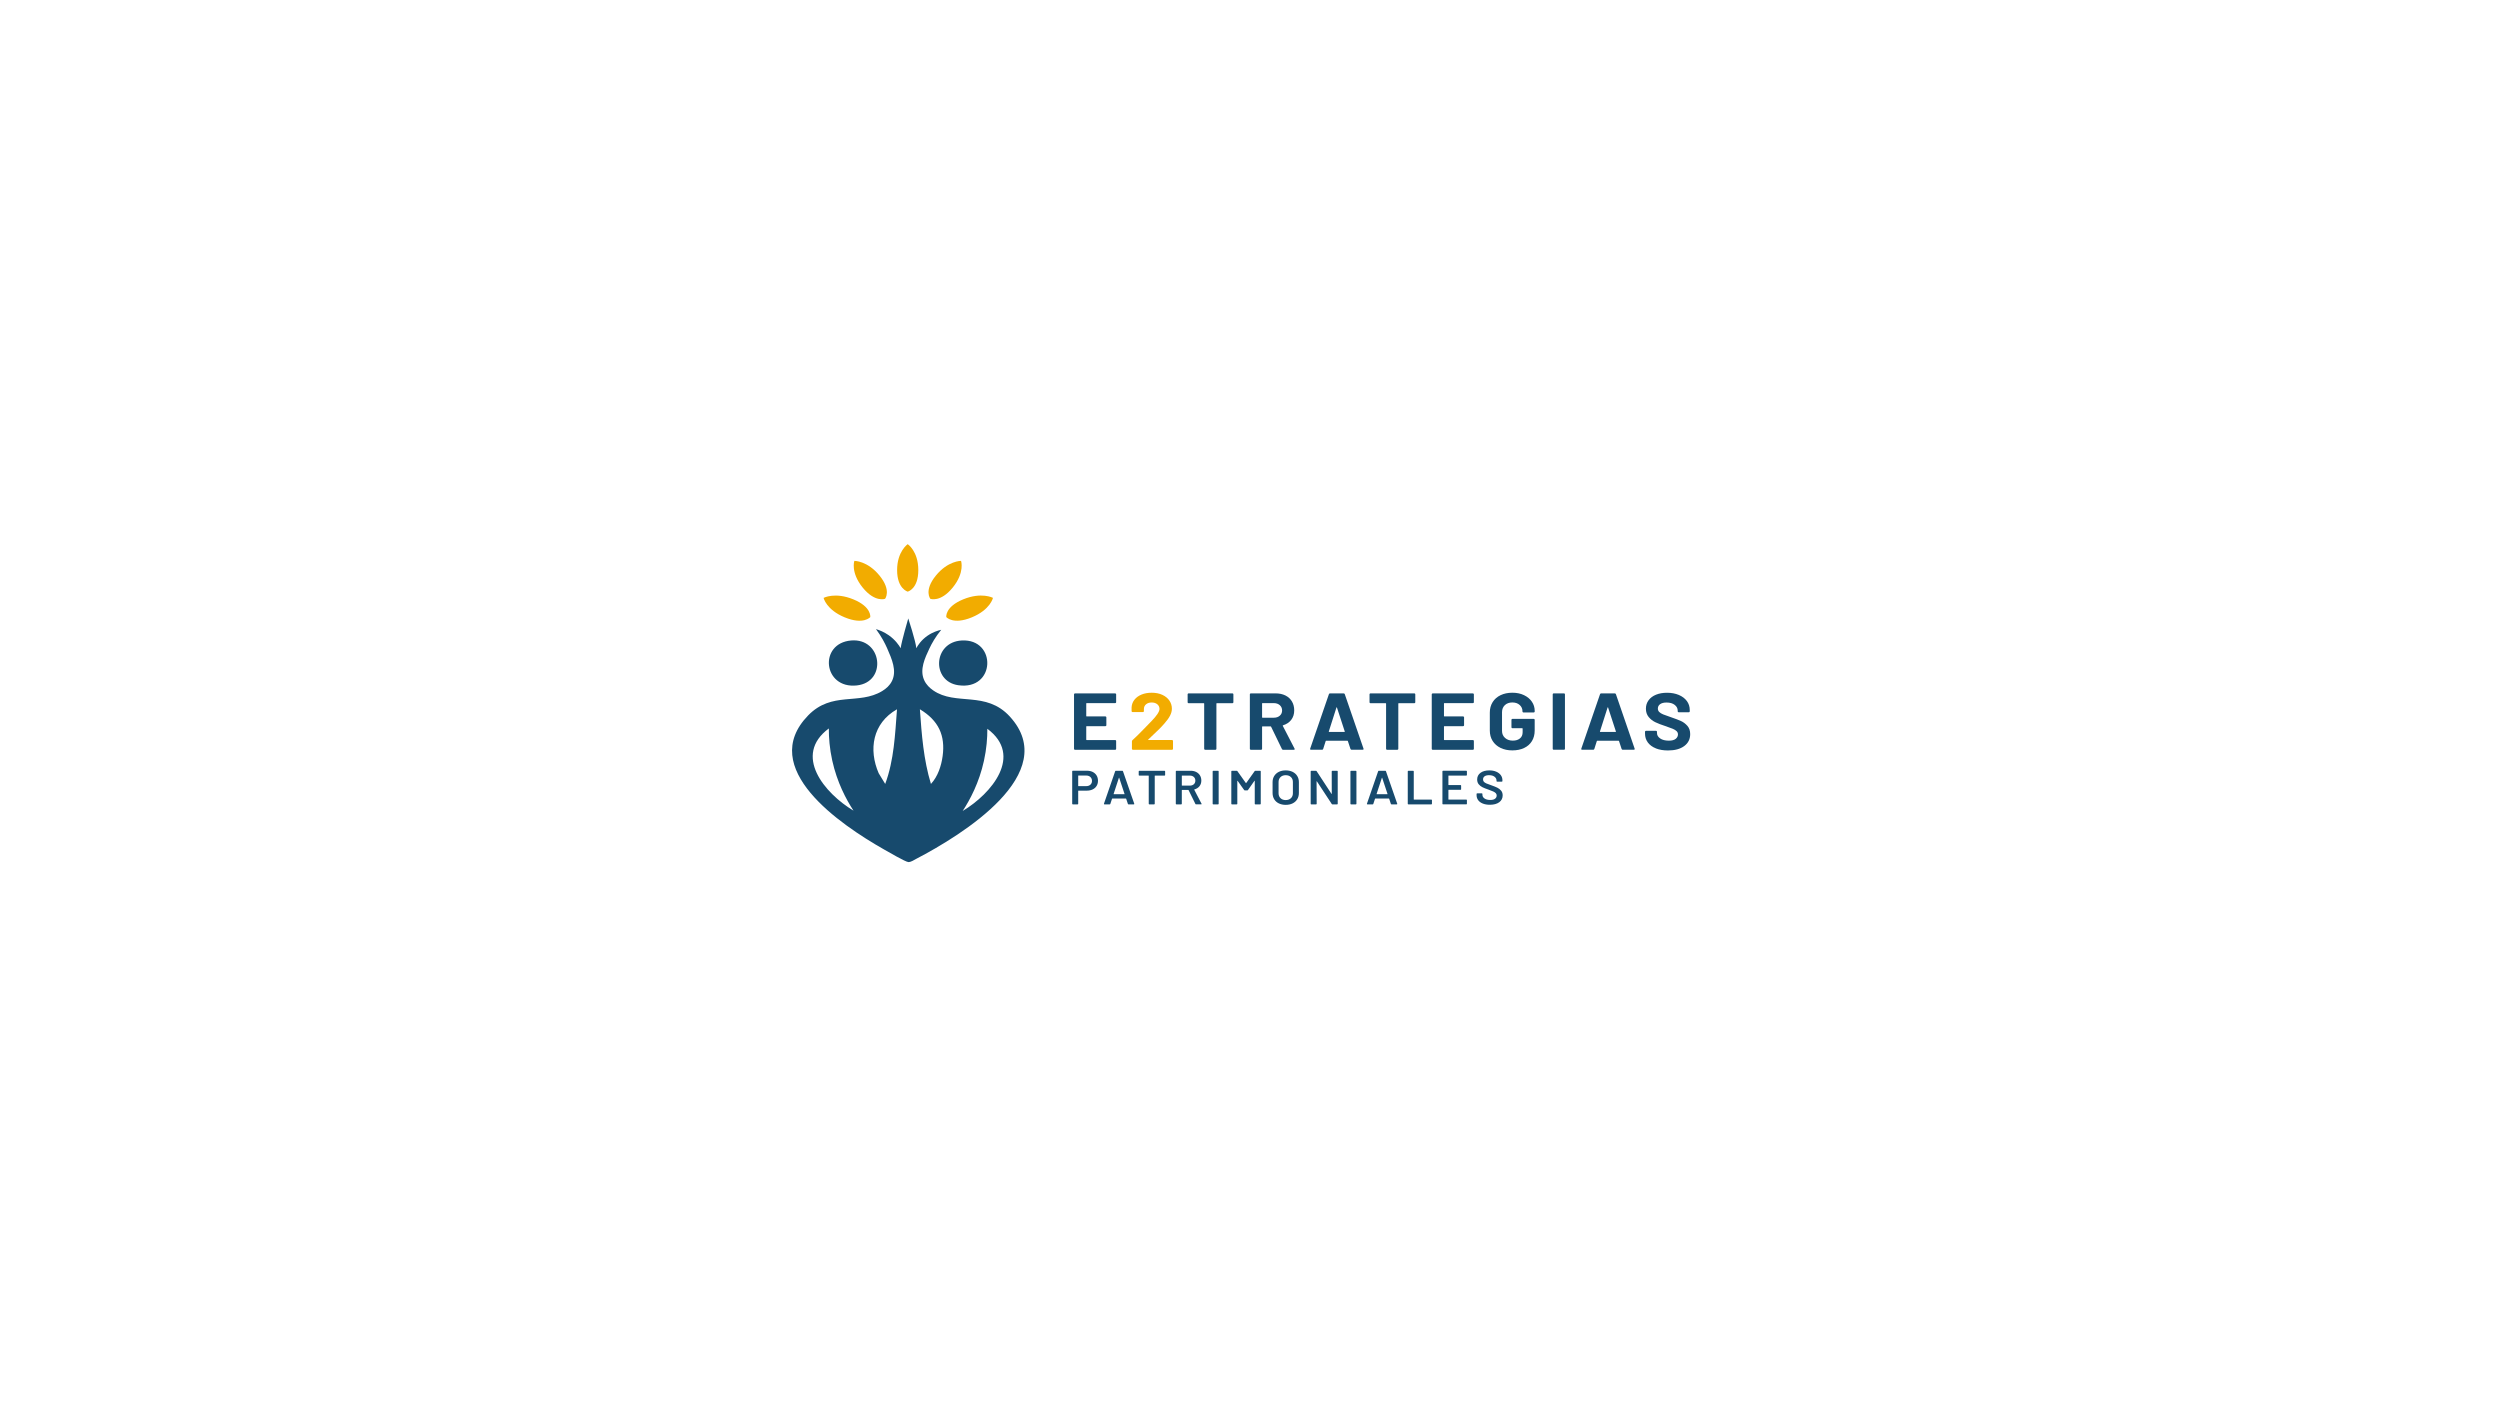
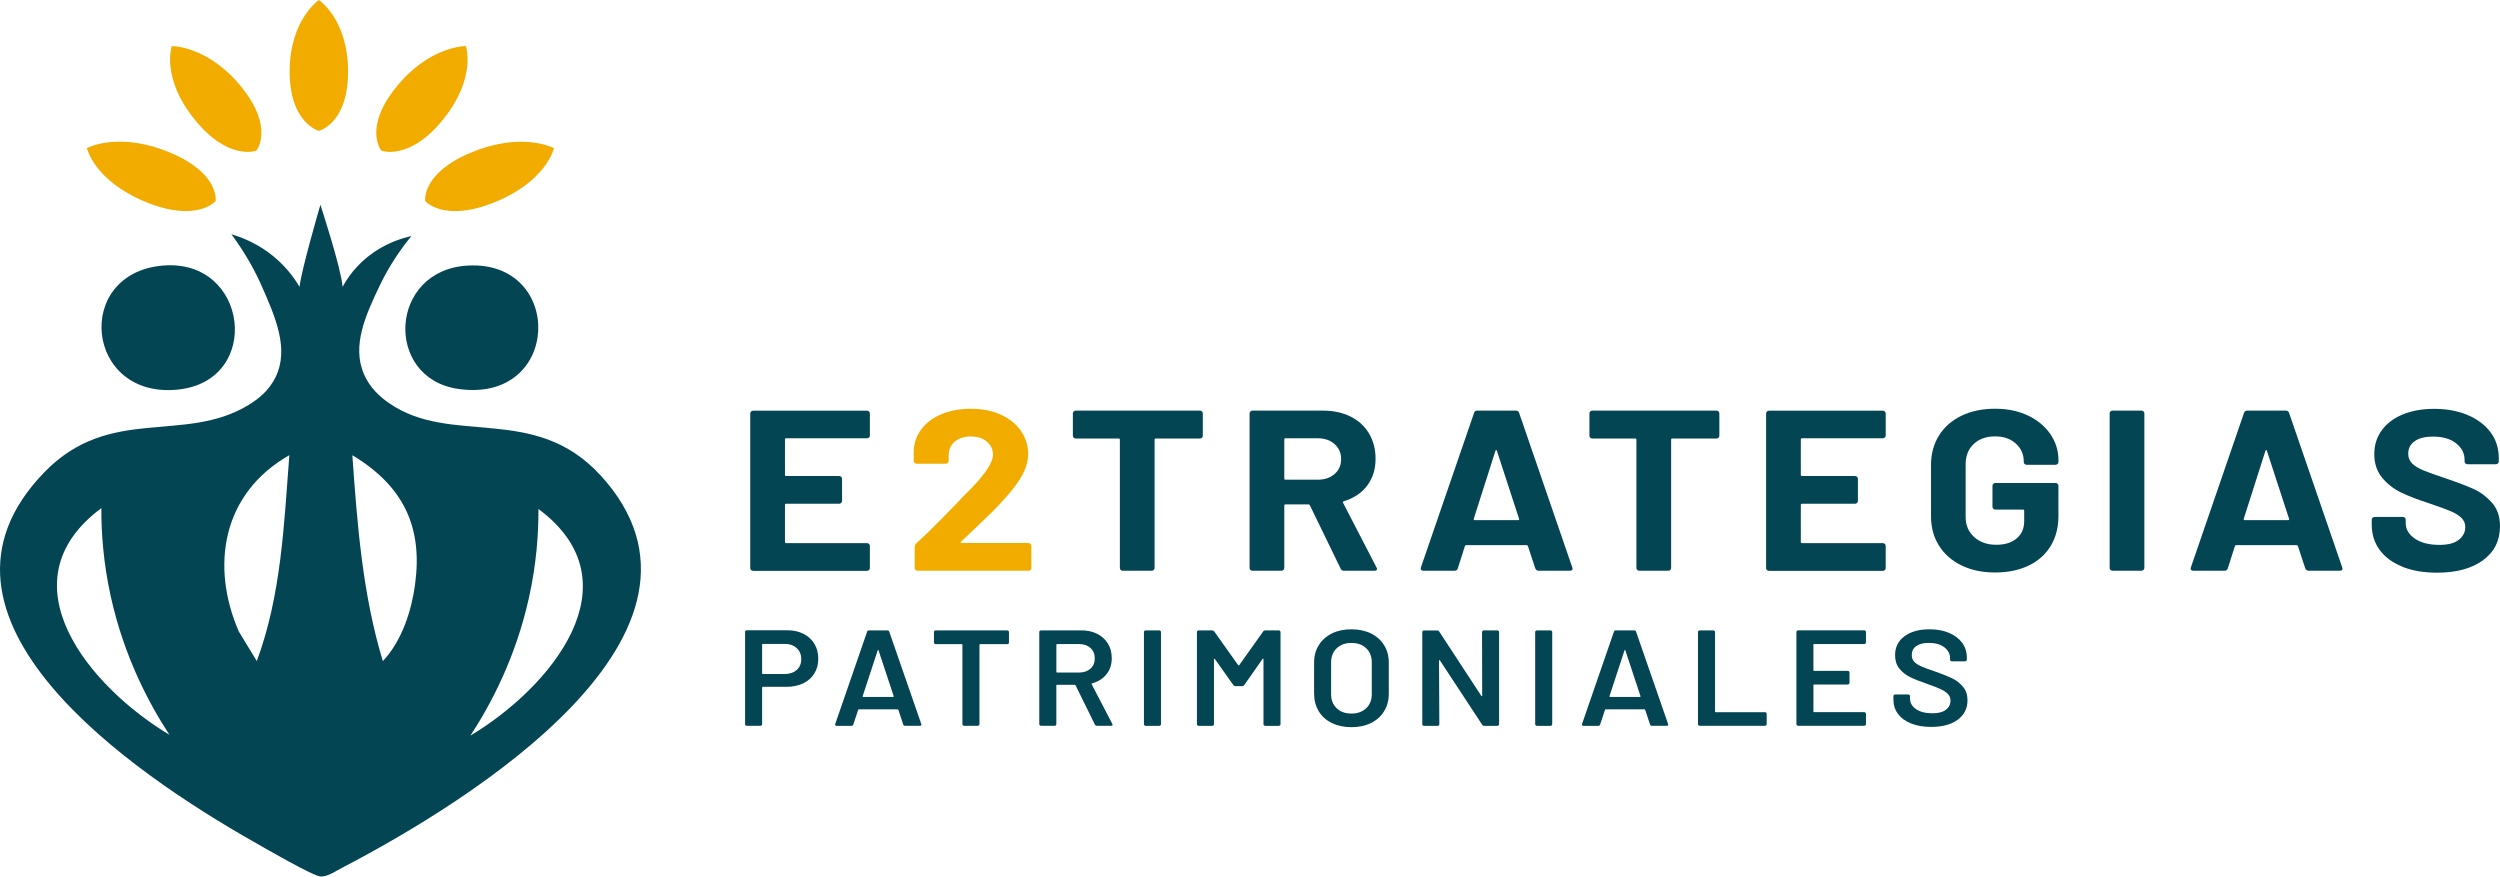
- <svg xmlns="http://www.w3.org/2000/svg" id="Layer_1" data-name="Layer 1" viewBox="0 0 1920 1080">
+ <svg xmlns="http://www.w3.org/2000/svg" id="Layer_1" data-name="Layer 1" viewBox="621.95 421.47 676.11 237.05">
  <defs>
    <style>
      .cls-1 {
        fill: none;
      }

      .cls-2 {
        fill: #f2ac00;
      }

      .cls-3 {
-         fill: #174a6d;
+         fill: #044554;
      }
    </style>
  </defs>
  <g>
    <g>
      <path class="cls-3" d="M856.97,539.78c-.16.15-.34.22-.57.22h-21.83c-.22,0-.33.1-.33.31v9.59c0,.21.11.31.33.31h14.31c.22,0,.41.07.57.22.16.14.23.32.23.53v6c0,.21-.08.38-.23.53-.16.14-.34.22-.57.22h-14.31c-.22,0-.33.1-.33.31v10.02c0,.21.11.31.33.31h21.83c.22,0,.41.07.57.22.16.15.23.32.23.53v6c0,.21-.08.38-.23.53-.16.15-.34.22-.57.22h-30.75c-.22,0-.41-.07-.57-.22-.16-.14-.23-.32-.23-.53v-41.81c0-.21.08-.38.23-.53.16-.14.34-.22.57-.22h30.75c.22,0,.41.07.57.22.16.15.23.32.23.53v6c0,.21-.08.38-.23.53Z" />
      <path class="cls-2" d="M881.76,568.21c.04.08.13.12.27.12h18.04c.22,0,.41.07.57.22.15.15.23.32.23.53v6c0,.21-.08.38-.23.53-.16.15-.34.22-.57.22h-29.95c-.22,0-.41-.07-.57-.22-.16-.14-.23-.32-.23-.53v-5.69c0-.37.13-.68.4-.93,2.17-1.98,4.39-4.13,6.66-6.46,2.26-2.33,3.68-3.78,4.26-4.36,1.24-1.36,2.51-2.66,3.79-3.9,4.04-4.16,6.06-7.26,6.06-9.28,0-1.44-.56-2.63-1.66-3.56-1.11-.93-2.55-1.39-4.33-1.39s-3.22.46-4.33,1.39c-1.11.93-1.66,2.16-1.66,3.68v1.55c0,.21-.08.38-.23.53-.16.15-.34.22-.57.22h-7.85c-.22,0-.41-.07-.57-.22-.16-.14-.23-.32-.23-.53v-2.91c.13-2.23.89-4.2,2.26-5.91,1.37-1.71,3.2-3.02,5.49-3.93,2.28-.91,4.85-1.36,7.69-1.36,3.15,0,5.89.55,8.22,1.64,2.33,1.09,4.13,2.57,5.39,4.42,1.26,1.86,1.9,3.92,1.9,6.19,0,1.73-.47,3.51-1.4,5.32-.93,1.81-2.33,3.77-4.19,5.88-1.38,1.61-2.86,3.2-4.46,4.76-1.6,1.57-3.97,3.83-7.12,6.8l-1,.93c-.09.08-.11.17-.07.25Z" />
      <path class="cls-3" d="M947.01,532.73c.15.15.23.32.23.53v6.06c0,.21-.08.38-.23.53-.16.15-.34.22-.57.22h-11.91c-.22,0-.33.1-.33.31v34.7c0,.21-.08.38-.23.53-.16.15-.34.22-.57.22h-7.79c-.22,0-.41-.07-.57-.22-.16-.14-.23-.32-.23-.53v-34.7c0-.21-.11-.31-.33-.31h-11.58c-.22,0-.41-.07-.57-.22-.16-.14-.23-.32-.23-.53v-6.06c0-.21.08-.38.23-.53.16-.14.34-.22.57-.22h33.54c.22,0,.41.07.57.22Z" />
      <path class="cls-3" d="M984.52,575.26l-8.32-17.13c-.09-.17-.22-.25-.4-.25h-6.19c-.22,0-.33.1-.33.31v16.89c0,.21-.08.38-.23.53-.16.15-.34.22-.57.22h-7.79c-.22,0-.41-.07-.57-.22-.16-.14-.23-.32-.23-.53v-41.81c0-.21.08-.38.23-.53.16-.14.34-.22.57-.22h19.03c2.84,0,5.33.54,7.49,1.61,2.15,1.07,3.81,2.6,4.99,4.58,1.18,1.98,1.76,4.27,1.76,6.87,0,2.81-.75,5.21-2.26,7.21-1.51,2-3.62,3.41-6.32,4.24-.22.08-.29.23-.2.43l9.05,17.5c.09.17.13.29.13.37,0,.33-.24.5-.73.5h-8.19c-.44,0-.75-.19-.93-.56ZM969.28,540.31v10.58c0,.21.11.31.33.31h8.72c1.86,0,3.38-.51,4.56-1.55,1.18-1.03,1.76-2.37,1.76-4.02s-.59-3-1.76-4.05c-1.18-1.05-2.7-1.58-4.56-1.58h-8.72c-.22,0-.33.1-.33.31Z" />
      <path class="cls-3" d="M1037.16,575.2l-2-6.06c-.09-.16-.2-.25-.33-.25h-16.37c-.13,0-.24.08-.33.25l-1.93,6.06c-.13.41-.42.62-.86.62h-8.45c-.27,0-.47-.07-.6-.22-.13-.14-.16-.36-.07-.65l14.38-41.81c.13-.41.42-.62.87-.62h10.45c.44,0,.73.21.87.62l14.38,41.81c.04.08.07.19.07.31,0,.37-.24.56-.73.56h-8.45c-.44,0-.73-.21-.87-.62ZM1020.79,562.14h11.71c.27,0,.35-.12.27-.37l-5.99-18.37c-.04-.16-.11-.24-.2-.22-.09.02-.16.09-.2.22l-5.86,18.37c-.04.25.04.37.27.37Z" />
      <path class="cls-3" d="M1086.71,532.73c.15.15.23.32.23.53v6.06c0,.21-.08.38-.23.53-.16.15-.34.22-.57.22h-11.91c-.22,0-.33.1-.33.31v34.7c0,.21-.08.38-.23.53-.16.15-.34.22-.57.22h-7.79c-.22,0-.41-.07-.57-.22-.16-.14-.23-.32-.23-.53v-34.7c0-.21-.11-.31-.33-.31h-11.58c-.22,0-.41-.07-.57-.22-.16-.14-.23-.32-.23-.53v-6.06c0-.21.08-.38.23-.53.16-.14.34-.22.57-.22h33.54c.22,0,.41.07.57.22Z" />
      <path class="cls-3" d="M1131.7,539.78c-.16.15-.34.22-.57.22h-21.83c-.22,0-.33.1-.33.31v9.59c0,.21.11.31.33.31h14.31c.22,0,.41.07.57.22.15.14.23.32.23.53v6c0,.21-.08.38-.23.53-.16.14-.34.22-.57.22h-14.31c-.22,0-.33.1-.33.31v10.02c0,.21.11.31.33.31h21.83c.22,0,.41.07.57.22.15.15.23.32.23.53v6c0,.21-.08.38-.23.53-.16.15-.34.22-.57.22h-30.75c-.22,0-.41-.07-.57-.22-.16-.14-.23-.32-.23-.53v-41.81c0-.21.08-.38.23-.53.16-.14.34-.22.57-.22h30.75c.22,0,.41.07.57.22.15.15.23.32.23.53v6c0,.21-.08.38-.23.53Z" />
      <path class="cls-3" d="M1152.43,574.39c-2.62-1.28-4.65-3.06-6.09-5.35-1.44-2.29-2.16-4.94-2.16-7.95v-13.86c0-3.01.72-5.67,2.16-7.98,1.44-2.31,3.47-4.09,6.09-5.35,2.62-1.26,5.63-1.89,9.05-1.89s6.36.62,8.95,1.86c2.6,1.24,4.61,2.92,6.06,5.04,1.44,2.12,2.16,4.48,2.16,7.08v.43c0,.21-.08.38-.23.53s-.34.22-.57.22h-7.79c-.22,0-.41-.07-.57-.22-.16-.14-.23-.32-.23-.53v-.19c0-1.9-.71-3.49-2.13-4.79-1.42-1.3-3.31-1.95-5.66-1.95s-4.32.69-5.76,2.07c-1.44,1.38-2.16,3.19-2.16,5.41v14.35c0,2.23.78,4.03,2.33,5.41s3.53,2.07,5.92,2.07,4.15-.57,5.52-1.7c1.38-1.13,2.06-2.71,2.06-4.73v-2.78c0-.21-.11-.31-.33-.31h-7.45c-.22,0-.41-.07-.57-.22-.16-.14-.23-.32-.23-.53v-5.69c0-.21.08-.38.23-.53.16-.14.34-.22.57-.22h16.24c.22,0,.41.07.57.22.16.15.23.32.23.53v8.17c0,3.13-.71,5.86-2.13,8.17-1.42,2.31-3.43,4.07-6.02,5.29-2.59,1.22-5.6,1.83-9.02,1.83s-6.43-.64-9.05-1.92Z" />
      <path class="cls-3" d="M1192.72,575.6c-.16-.14-.23-.32-.23-.53v-41.81c0-.21.08-.38.23-.53.15-.14.34-.22.57-.22h7.79c.22,0,.41.07.57.22.15.15.23.32.23.53v41.81c0,.21-.08.38-.23.53-.16.15-.34.22-.57.22h-7.79c-.22,0-.41-.07-.57-.22Z" />
      <path class="cls-3" d="M1245.4,575.2l-2-6.06c-.09-.16-.2-.25-.33-.25h-16.37c-.13,0-.24.08-.33.25l-1.93,6.06c-.13.41-.42.62-.87.62h-8.45c-.27,0-.47-.07-.6-.22-.13-.14-.16-.36-.07-.65l14.38-41.81c.13-.41.42-.62.87-.62h10.45c.44,0,.73.21.87.62l14.38,41.81c.04.08.07.19.07.31,0,.37-.25.56-.73.56h-8.45c-.44,0-.73-.21-.87-.62ZM1229.03,562.14h11.71c.27,0,.35-.12.27-.37l-5.99-18.37c-.04-.16-.11-.24-.2-.22-.09.02-.16.09-.2.22l-5.86,18.37c-.04.25.04.37.27.37Z" />
      <path class="cls-3" d="M1271.69,574.73c-2.66-1.05-4.71-2.56-6.16-4.52-1.44-1.96-2.16-4.24-2.16-6.83v-1.36c0-.21.08-.38.23-.53.16-.14.34-.22.57-.22h7.59c.22,0,.41.07.57.22.15.14.23.32.23.53v.93c0,1.65.82,3.04,2.46,4.18,1.64,1.13,3.86,1.7,6.66,1.7,2.35,0,4.1-.46,5.26-1.39,1.15-.93,1.73-2.07,1.73-3.43,0-.99-.36-1.83-1.06-2.5-.71-.68-1.67-1.28-2.89-1.79-1.22-.52-3.16-1.23-5.82-2.13-2.97-.95-5.49-1.92-7.55-2.91-2.06-.99-3.79-2.34-5.19-4.05-1.4-1.71-2.1-3.83-2.1-6.34s.69-4.64,2.06-6.5c1.37-1.86,3.28-3.28,5.72-4.27s5.26-1.48,8.45-1.48c3.37,0,6.38.56,9.02,1.67,2.64,1.11,4.7,2.67,6.19,4.67,1.49,2,2.23,4.32,2.23,6.96v.93c0,.21-.08.38-.23.53s-.34.22-.57.22h-7.65c-.22,0-.41-.07-.57-.22-.16-.14-.23-.32-.23-.53v-.49c0-1.73-.77-3.21-2.3-4.42-1.53-1.22-3.63-1.82-6.29-1.82-2.09,0-3.72.41-4.89,1.24-1.18.83-1.76,1.96-1.76,3.4,0,1.03.34,1.9,1.03,2.6.69.7,1.71,1.33,3.06,1.89,1.35.56,3.45,1.31,6.29,2.26,3.15,1.07,5.62,2.02,7.42,2.84,1.8.83,3.42,2.05,4.86,3.68,1.44,1.63,2.16,3.74,2.16,6.34,0,3.88-1.53,6.94-4.59,9.19-3.06,2.25-7.21,3.37-12.45,3.37-3.55,0-6.66-.53-9.32-1.58Z" />
    </g>
    <g>
      <path class="cls-3" d="M839.24,592.88c1.27.64,2.25,1.54,2.96,2.71.7,1.17,1.05,2.51,1.05,4.04s-.36,2.83-1.07,3.98c-.71,1.16-1.73,2.05-3.03,2.67-1.31.63-2.82.94-4.54.94h-6.35c-.13,0-.2.06-.2.18v9.92c0,.12-.05.23-.14.31-.09.09-.21.13-.34.13h-3.65c-.13,0-.25-.04-.34-.13-.09-.09-.14-.19-.14-.31v-24.96c0-.12.05-.23.14-.31.09-.09.2-.13.34-.13h10.91c1.67,0,3.13.32,4.4.96ZM837.42,602.65c.82-.74,1.23-1.71,1.23-2.91s-.41-2.22-1.23-2.99c-.82-.76-1.9-1.14-3.25-1.14h-5.91c-.13,0-.2.06-.2.18v7.78c0,.12.07.18.2.18h5.91c1.35,0,2.43-.37,3.25-1.11Z" />
      <path class="cls-3" d="M866.22,617.4l-1.31-3.95c-.05-.1-.12-.15-.2-.15h-10.47c-.08,0-.15.05-.2.15l-1.31,3.95c-.08.25-.25.37-.52.37h-3.97c-.16,0-.28-.04-.36-.13-.08-.09-.09-.21-.04-.39l8.61-24.93c.08-.25.25-.37.52-.37h4.96c.26,0,.44.12.52.37l8.65,24.93s.04.11.04.18c0,.22-.15.33-.44.33h-3.97c-.26,0-.44-.12-.52-.37ZM855.43,609.95h8.05c.16,0,.21-.07.16-.22l-4.09-12.35c-.03-.1-.07-.15-.12-.15s-.09.05-.12.15l-4.05,12.35c-.03.15.03.22.16.22Z" />
      <path class="cls-3" d="M894.68,592.09c.09.09.14.19.14.31v2.84c0,.12-.05.23-.14.31-.09.09-.21.13-.34.13h-7.3c-.13,0-.2.06-.2.18v21.46c0,.12-.05.23-.14.31-.09.09-.21.13-.34.13h-3.65c-.13,0-.25-.04-.34-.13-.09-.09-.14-.19-.14-.31v-21.46c0-.12-.07-.18-.2-.18h-7.02c-.13,0-.24-.04-.34-.13-.09-.09-.14-.19-.14-.31v-2.84c0-.12.05-.23.14-.31.09-.09.2-.13.34-.13h19.32c.13,0,.24.04.34.13Z" />
      <path class="cls-3" d="M918.07,617.44l-5.24-10.62c-.05-.1-.13-.15-.24-.15h-4.76c-.13,0-.2.06-.2.18v10.47c0,.12-.05.23-.14.31-.09.09-.21.13-.34.13h-3.65c-.13,0-.24-.04-.34-.13-.09-.09-.14-.19-.14-.31v-24.93c0-.12.05-.23.14-.31.09-.09.2-.13.34-.13h10.91c1.61,0,3.04.31,4.28.94,1.24.63,2.21,1.51,2.9,2.65.69,1.14,1.03,2.45,1.03,3.93,0,1.7-.47,3.14-1.41,4.33-.94,1.19-2.24,2.02-3.91,2.49-.05,0-.09.03-.12.07-.03.05-.03.1,0,.15l5.59,10.73c.05.1.08.17.08.22,0,.2-.15.29-.44.29h-3.81c-.26,0-.45-.11-.56-.33ZM907.64,595.83v7.34c0,.12.07.18.2.18h5.95c1.27,0,2.29-.35,3.07-1.05.78-.7,1.17-1.63,1.17-2.78s-.39-2.09-1.17-2.8c-.78-.71-1.8-1.07-3.07-1.07h-5.95c-.13,0-.2.06-.2.18Z" />
      <path class="cls-3" d="M931.46,617.64c-.09-.09-.14-.19-.14-.31v-24.93c0-.12.05-.23.14-.31.09-.09.2-.13.34-.13h3.65c.13,0,.24.04.34.13.09.09.14.19.14.31v24.93c0,.12-.05.23-.14.31-.09.09-.21.13-.34.13h-3.65c-.13,0-.24-.04-.34-.13Z" />
      <path class="cls-3" d="M964.13,591.96h3.65c.13,0,.24.04.34.13.09.09.14.19.14.31v24.93c0,.12-.05.23-.14.31-.09.09-.21.13-.34.13h-3.65c-.13,0-.24-.04-.34-.13s-.14-.19-.14-.31v-17.59c0-.07-.03-.12-.1-.15-.07-.02-.11,0-.14.07l-4.96,7.08c-.13.2-.32.29-.56.29h-1.83c-.24,0-.42-.1-.56-.29l-5-7.04c-.03-.07-.07-.1-.14-.07-.07.03-.1.07-.1.15v17.55c0,.12-.05.23-.14.31-.09.09-.21.13-.34.13h-3.65c-.13,0-.24-.04-.34-.13-.09-.09-.14-.19-.14-.31v-24.93c0-.12.05-.23.14-.31.09-.09.2-.13.34-.13h3.65c.24,0,.42.1.56.29l6.47,9.11c.05.05.11.07.16.07s.09-.02.12-.07l6.47-9.11c.13-.2.32-.29.56-.29Z" />
      <path class="cls-3" d="M982.14,617.01c-1.53-.75-2.72-1.81-3.55-3.19-.83-1.38-1.25-2.96-1.25-4.76v-8.41c0-1.77.42-3.34,1.27-4.7.85-1.36,2.03-2.42,3.55-3.17,1.52-.75,3.27-1.12,5.26-1.12s3.78.38,5.3,1.12c1.52.75,2.7,1.81,3.55,3.17.85,1.36,1.27,2.93,1.27,4.7v8.41c0,1.79-.42,3.38-1.27,4.76-.85,1.38-2.03,2.44-3.55,3.19-1.52.75-3.29,1.12-5.3,1.12s-3.74-.38-5.28-1.12ZM991.43,613.01c1-.96,1.51-2.22,1.51-3.8v-8.59c0-1.6-.5-2.88-1.51-3.83-1.01-.96-2.34-1.44-4.01-1.44s-2.96.48-3.97,1.44c-1.01.96-1.51,2.24-1.51,3.83v8.59c0,1.57.5,2.84,1.51,3.8,1,.96,2.33,1.44,3.97,1.44s3-.48,4.01-1.44Z" />
      <path class="cls-3" d="M1022.9,592.09c.09-.09.2-.13.34-.13h3.65c.13,0,.24.04.34.13.09.09.14.19.14.31v24.93c0,.12-.05.23-.14.31-.09.09-.21.13-.34.13h-3.53c-.26,0-.45-.1-.56-.29l-11.43-17.4c-.05-.07-.11-.1-.16-.09-.05.01-.08.07-.08.17l.08,17.18c0,.12-.05.23-.14.31-.09.09-.21.13-.34.13h-3.65c-.13,0-.24-.04-.34-.13-.09-.09-.14-.19-.14-.31v-24.93c0-.12.05-.23.14-.31.09-.09.2-.13.34-.13h3.53c.26,0,.45.1.56.29l11.39,17.4c.05.07.11.11.16.09.05-.01.08-.07.08-.17l-.04-17.18c0-.12.05-.23.14-.31Z" />
      <path class="cls-3" d="M1037.27,617.64c-.09-.09-.14-.19-.14-.31v-24.93c0-.12.05-.23.14-.31.09-.09.2-.13.34-.13h3.65c.13,0,.24.04.34.13.09.09.14.19.14.31v24.93c0,.12-.05.23-.14.31-.09.09-.21.13-.34.13h-3.65c-.13,0-.24-.04-.34-.13Z" />
      <path class="cls-3" d="M1068.19,617.4l-1.31-3.95c-.05-.1-.12-.15-.2-.15h-10.47c-.08,0-.15.05-.2.15l-1.31,3.95c-.08.25-.25.37-.52.37h-3.97c-.16,0-.28-.04-.36-.13-.08-.09-.09-.21-.04-.39l8.61-24.93c.08-.25.25-.37.52-.37h4.96c.26,0,.44.12.52.37l8.65,24.93s.04.11.04.18c0,.22-.15.33-.44.33h-3.97c-.26,0-.44-.12-.52-.37ZM1057.4,609.95h8.05c.16,0,.21-.07.16-.22l-4.09-12.35c-.03-.1-.07-.15-.12-.15s-.09.05-.12.15l-4.05,12.35c-.03.15.03.22.16.22Z" />
      <path class="cls-3" d="M1081.3,617.64c-.09-.09-.14-.19-.14-.31v-24.93c0-.12.05-.23.14-.31.09-.09.2-.13.34-.13h3.65c.13,0,.24.04.34.13.09.09.14.19.14.31v21.5c0,.12.07.18.2.18h13.29c.13,0,.24.04.34.13.09.09.14.19.14.31v2.8c0,.12-.05.23-.14.31s-.21.13-.34.13h-17.61c-.13,0-.24-.04-.34-.13Z" />
      <path class="cls-3" d="M1126.45,595.52c-.09.09-.21.13-.34.13h-13.53c-.13,0-.2.06-.2.18v6.9c0,.12.07.18.2.18h9.08c.13,0,.24.04.34.13s.14.19.14.31v2.8c0,.12-.05.23-.14.31-.09.09-.21.13-.34.13h-9.08c-.13,0-.2.06-.2.18v7.12c0,.12.07.18.2.18h13.53c.13,0,.24.04.34.13.09.09.14.19.14.31v2.8c0,.12-.05.23-.14.31s-.21.13-.34.13h-17.85c-.13,0-.25-.04-.34-.13-.09-.09-.14-.19-.14-.31v-24.93c0-.12.05-.23.14-.31.09-.09.2-.13.34-.13h17.85c.13,0,.24.04.34.13s.14.19.14.31v2.8c0,.12-.05.23-.14.31Z" />
      <path class="cls-3" d="M1138.81,617.14c-1.53-.61-2.72-1.47-3.55-2.58s-1.25-2.41-1.25-3.91v-.92c0-.12.05-.23.14-.31s.21-.13.34-.13h3.53c.13,0,.24.04.34.13.09.09.14.19.14.31v.7c0,1.13.54,2.07,1.63,2.82,1.08.75,2.57,1.12,4.44,1.12,1.61,0,2.83-.32,3.65-.96.82-.64,1.23-1.46,1.23-2.47,0-.69-.22-1.27-.67-1.75-.45-.48-1.09-.92-1.92-1.31-.83-.39-2.08-.88-3.75-1.47-1.88-.64-3.4-1.24-4.56-1.81s-2.14-1.33-2.92-2.3c-.78-.97-1.17-2.18-1.17-3.63,0-2.16.85-3.87,2.54-5.13,1.69-1.25,3.95-1.88,6.78-1.88,1.98,0,3.74.32,5.26.96,1.52.64,2.7,1.53,3.55,2.67.85,1.14,1.27,2.46,1.27,3.96v.63c0,.12-.05.23-.14.31s-.21.13-.34.13h-3.57c-.13,0-.25-.04-.34-.13s-.14-.19-.14-.31v-.41c0-1.16-.51-2.13-1.53-2.93s-2.43-1.2-4.22-1.2c-1.46,0-2.59.28-3.39.85s-1.21,1.36-1.21,2.4c0,.74.21,1.34.63,1.81.42.47,1.06.89,1.9,1.27s2.16.87,3.93,1.46c1.88.66,3.38,1.27,4.5,1.81,1.12.54,2.09,1.3,2.9,2.27.81.97,1.21,2.18,1.21,3.63,0,2.21-.88,3.97-2.64,5.27s-4.16,1.95-7.2,1.95c-2.06,0-3.86-.31-5.4-.92Z" />
    </g>
  </g>
+   <path class="cls-1" d="M649.36,558.88c-26.93,20.01-3.15,48.39,18.41,61.3-5.53-8.45-12.26-21.09-15.86-37.39-1.99-9-2.58-17.13-2.55-23.92Z" />
+   <path class="cls-1" d="M686.54,592.27l4.86,7.99c6.62-17.86,7.35-36.98,8.8-55.68-18.29,10.4-21.31,30.1-13.66,47.7Z" />
+   <path class="cls-1" d="M717.25,544.58c1.33,18.74,2.74,37.57,8.25,55.69,5.18-5.55,7.74-13.55,8.72-20.76,2.09-15.36-2.99-26.53-16.96-34.93Z" />
+   <path class="cls-3" d="M666.01,493.29c-24.37,2.06-21.04,36.23,4.18,33.53,22.83-2.44,18.98-35.49-4.18-33.53Z" />
+   <path class="cls-3" d="M748.48,493.29c-21.42,1.17-22.69,30.41-2.68,33.35,28.04,4.12,28.94-34.79,2.68-33.35Z" />
+   <path class="cls-2" d="M708.18,456.86s7.9-1.88,7.9-16.04-7.9-19.35-7.9-19.35c0,0-7.9,5.38-7.9,19.35s7.9,16.04,7.9,16.04Z" />
+   <path class="cls-2" d="M741.76,453.81c9.15-11.31,6.2-19.88,6.2-19.88,0,0-9.79-.12-18.83,11.05s-4.05,17.23-4.05,17.23c0,0,7.53,2.91,16.69-8.4Z" />
+   <path class="cls-2" d="M691.28,462.21s4.98-6.06-4.05-17.23c-9.04-11.17-18.83-11.05-18.83-11.05,0,0-2.96,8.57,6.2,19.88,9.15,11.31,16.69,8.4,16.69,8.4Z" />
+   <path class="cls-2" d="M661.29,476.07c13.93,5.73,18.98-.23,18.98-.23,0,0,1.17-7.55-12.58-13.21s-22.24-1.12-22.24-1.12c0,0,1.91,8.82,15.84,14.55Z" />
+   <path class="cls-2" d="M736.95,475.85s5.05,5.96,18.98.23c13.93-5.73,15.84-14.55,15.84-14.55,0,0-8.49-4.54-22.24,1.12-13.75,5.66-12.58,13.21-12.58,13.21Z" />
  <g>
-     <path class="cls-1" d="M636.54,559.45c-27.74,20.61-3.24,49.84,18.96,63.14-5.7-8.71-12.63-21.72-16.33-38.51-2.05-9.27-2.66-17.64-2.62-24.63Z" />
-     <path class="cls-1" d="M674.83,593.84l5.01,8.23c6.82-18.39,7.57-38.08,9.06-57.35-18.83,10.71-21.95,31-14.07,49.12Z" />
-     <path class="cls-3" d="M653.68,491.89c-25.1,2.12-21.67,37.31,4.31,34.53,23.51-2.52,19.55-36.55-4.31-34.53Z" />
-     <path class="cls-3" d="M738.63,491.89c-22.06,1.2-23.37,31.32-2.76,34.35,28.88,4.25,29.81-35.83,2.76-34.35Z" />
-     <path class="cls-2" d="M697.12,454.37s8.14-1.94,8.14-16.52-8.14-19.93-8.14-19.93c0,0-8.14,5.54-8.14,19.93s8.14,16.52,8.14,16.52Z" />
-     <path class="cls-2" d="M731.71,451.23c9.43-11.65,6.38-20.48,6.38-20.48,0,0-10.09-.12-19.4,11.38-9.31,11.5-4.18,17.75-4.18,17.75,0,0,7.76,3,17.19-8.65Z" />
-     <path class="cls-2" d="M679.72,459.88s5.13-6.24-4.18-17.75c-9.31-11.5-19.4-11.38-19.4-11.38,0,0-3.04,8.82,6.38,20.48,9.43,11.65,17.19,8.65,17.19,8.65Z" />
-     <path class="cls-2" d="M648.83,474.16c14.34,5.9,19.54-.23,19.54-.23,0,0,1.21-7.78-12.95-13.6-14.16-5.83-22.9-1.15-22.9-1.15,0,0,1.97,9.08,16.31,14.99Z" />
-     <path class="cls-2" d="M726.76,473.92s5.2,6.13,19.54.23c14.34-5.9,16.31-14.99,16.31-14.99,0,0-8.74-4.68-22.9,1.15-14.16,5.83-12.95,13.6-12.95,13.6Z" />
-     <g>
-       <path class="cls-1" d="M636.54,559.45c-27.74,20.61-3.24,49.84,18.96,63.14-5.7-8.71-12.63-21.72-16.33-38.51-2.05-9.27-2.66-17.64-2.62-24.63Z" />
-       <path class="cls-1" d="M674.83,593.84l5.01,8.23c6.82-18.39,7.57-38.08,9.06-57.35-18.83,10.71-21.95,31-14.07,49.12Z" />
-       <path class="cls-1" d="M706.46,544.71c1.36,19.3,2.82,38.7,8.49,57.36,5.33-5.71,7.97-13.95,8.98-21.38,2.16-15.82-3.08-27.33-17.47-35.98Z" />
-       <path class="cls-3" d="M775.51,550.26c-18.36-20-41.47-7.99-58.83-20.05-2.79-1.94-5.39-4.4-6.98-8-3.53-8.02.59-16.76,4.19-24.39,1.67-3.55,4.44-8.6,8.97-14.14-2.44.54-6.47,1.74-10.58,4.59-4.86,3.38-7.39,7.37-8.55,9.55-.43-5.32-6.19-22.86-6.19-22.86,0,0-5.26,17.98-5.82,22.86-1.41-2.44-4.19-6.46-9.16-9.95-3.7-2.59-7.3-3.96-9.81-4.71,4.24,5.72,6.89,10.89,8.55,14.66,3.69,8.41,7.59,17.3,3.77,25.12-1.76,3.6-4.55,5.96-7.55,7.79-17.93,10.9-38.61-.07-56.86,18.72-39.33,40.5,24.82,83.9,58.09,102.83,2.88,1.64,16.85,9.78,18.91,9.8,2.01.02,4.18-1.53,5.91-2.43,35.3-18.37,112.04-65.7,71.93-109.39ZM636.54,559.45c-.03,6.99.58,15.36,2.62,24.63,3.71,16.79,10.64,29.8,16.33,38.51-22.2-13.3-46.7-42.53-18.96-63.14ZM679.84,602.07l-5.01-8.23c-7.88-18.13-4.77-38.41,14.07-49.12-1.49,19.27-2.24,38.96-9.06,57.35ZM723.94,580.69c-1.01,7.43-3.65,15.67-8.98,21.38-5.67-18.66-7.13-38.05-8.49-57.36,14.39,8.65,19.63,20.16,17.47,35.98ZM739.33,622.84c5.7-8.71,12.63-21.72,16.33-38.51,2.05-9.27,2.66-17.64,2.62-24.63,27.74,20.61,3.24,49.84-18.96,63.14Z" />
-       <path class="cls-1" d="M758.29,559.7c.03,6.99-.58,15.36-2.62,24.63-3.71,16.79-10.64,29.8-16.33,38.51,22.2-13.3,46.7-42.53,18.96-63.14Z" />
-     </g>
+     <path class="cls-1" d="M649.36,558.88c-26.93,20.01-3.15,48.39,18.41,61.3-5.53-8.45-12.26-21.09-15.86-37.39-1.99-9-2.58-17.13-2.55-23.92Z" />
+     <path class="cls-1" d="M717.25,544.58c1.33,18.74,2.74,37.57,8.25,55.69,5.18-5.55,7.74-13.55,8.72-20.76,2.09-15.36-2.99-26.53-16.96-34.93Z" />
+     <path class="cls-1" d="M686.54,592.27l4.86,7.99c6.62-17.86,7.35-36.98,8.8-55.68-18.29,10.4-21.31,30.1-13.66,47.7Z" />
+     <path class="cls-3" d="M784.29,549.96c-17.82-19.42-40.26-7.76-57.11-19.46-2.71-1.88-5.24-4.28-6.77-7.77-3.43-7.79.57-16.27,4.07-23.68,1.63-3.44,4.32-8.35,8.71-13.73-2.36.52-6.28,1.69-10.27,4.46-4.72,3.28-7.17,7.15-8.31,9.27-.42-5.16-6.01-22.2-6.01-22.2,0,0-5.11,17.45-5.65,22.2-1.37-2.36-4.07-6.27-8.89-9.66-3.59-2.52-7.08-3.85-9.53-4.57,4.12,5.55,6.69,10.57,8.3,14.23,3.59,8.17,7.37,16.8,3.66,24.39-1.71,3.5-4.42,5.79-7.33,7.56-17.41,10.59-37.49-.07-55.2,18.17-38.19,39.32,24.1,81.46,56.4,99.84,2.8,1.59,16.36,9.49,18.36,9.51,1.95.02,4.06-1.49,5.74-2.36,34.28-17.84,108.78-63.79,69.84-106.21ZM649.36,558.88c-.03,6.78.56,14.91,2.55,23.92,3.6,16.3,10.33,28.93,15.86,37.39-21.55-12.91-45.34-41.29-18.41-61.3ZM691.4,600.26l-4.86-7.99c-7.65-17.6-4.63-37.29,13.66-47.7-1.44,18.71-2.18,37.83-8.8,55.68ZM734.21,579.51c-.98,7.21-3.54,15.21-8.72,20.76-5.5-18.11-6.92-36.95-8.25-55.69,13.97,8.4,19.06,19.57,16.96,34.93ZM749.16,620.43c5.53-8.45,12.26-21.09,15.86-37.39,1.99-9,2.58-17.13,2.55-23.92,26.93,20.01,3.15,48.39-18.41,61.3Z" />
+     <path class="cls-1" d="M767.57,559.13c.03,6.78-.56,14.91-2.55,23.92-3.6,16.3-10.33,28.93-15.86,37.39,21.55-12.91,45.34-41.29,18.41-61.3Z" />
  </g>
</svg>
